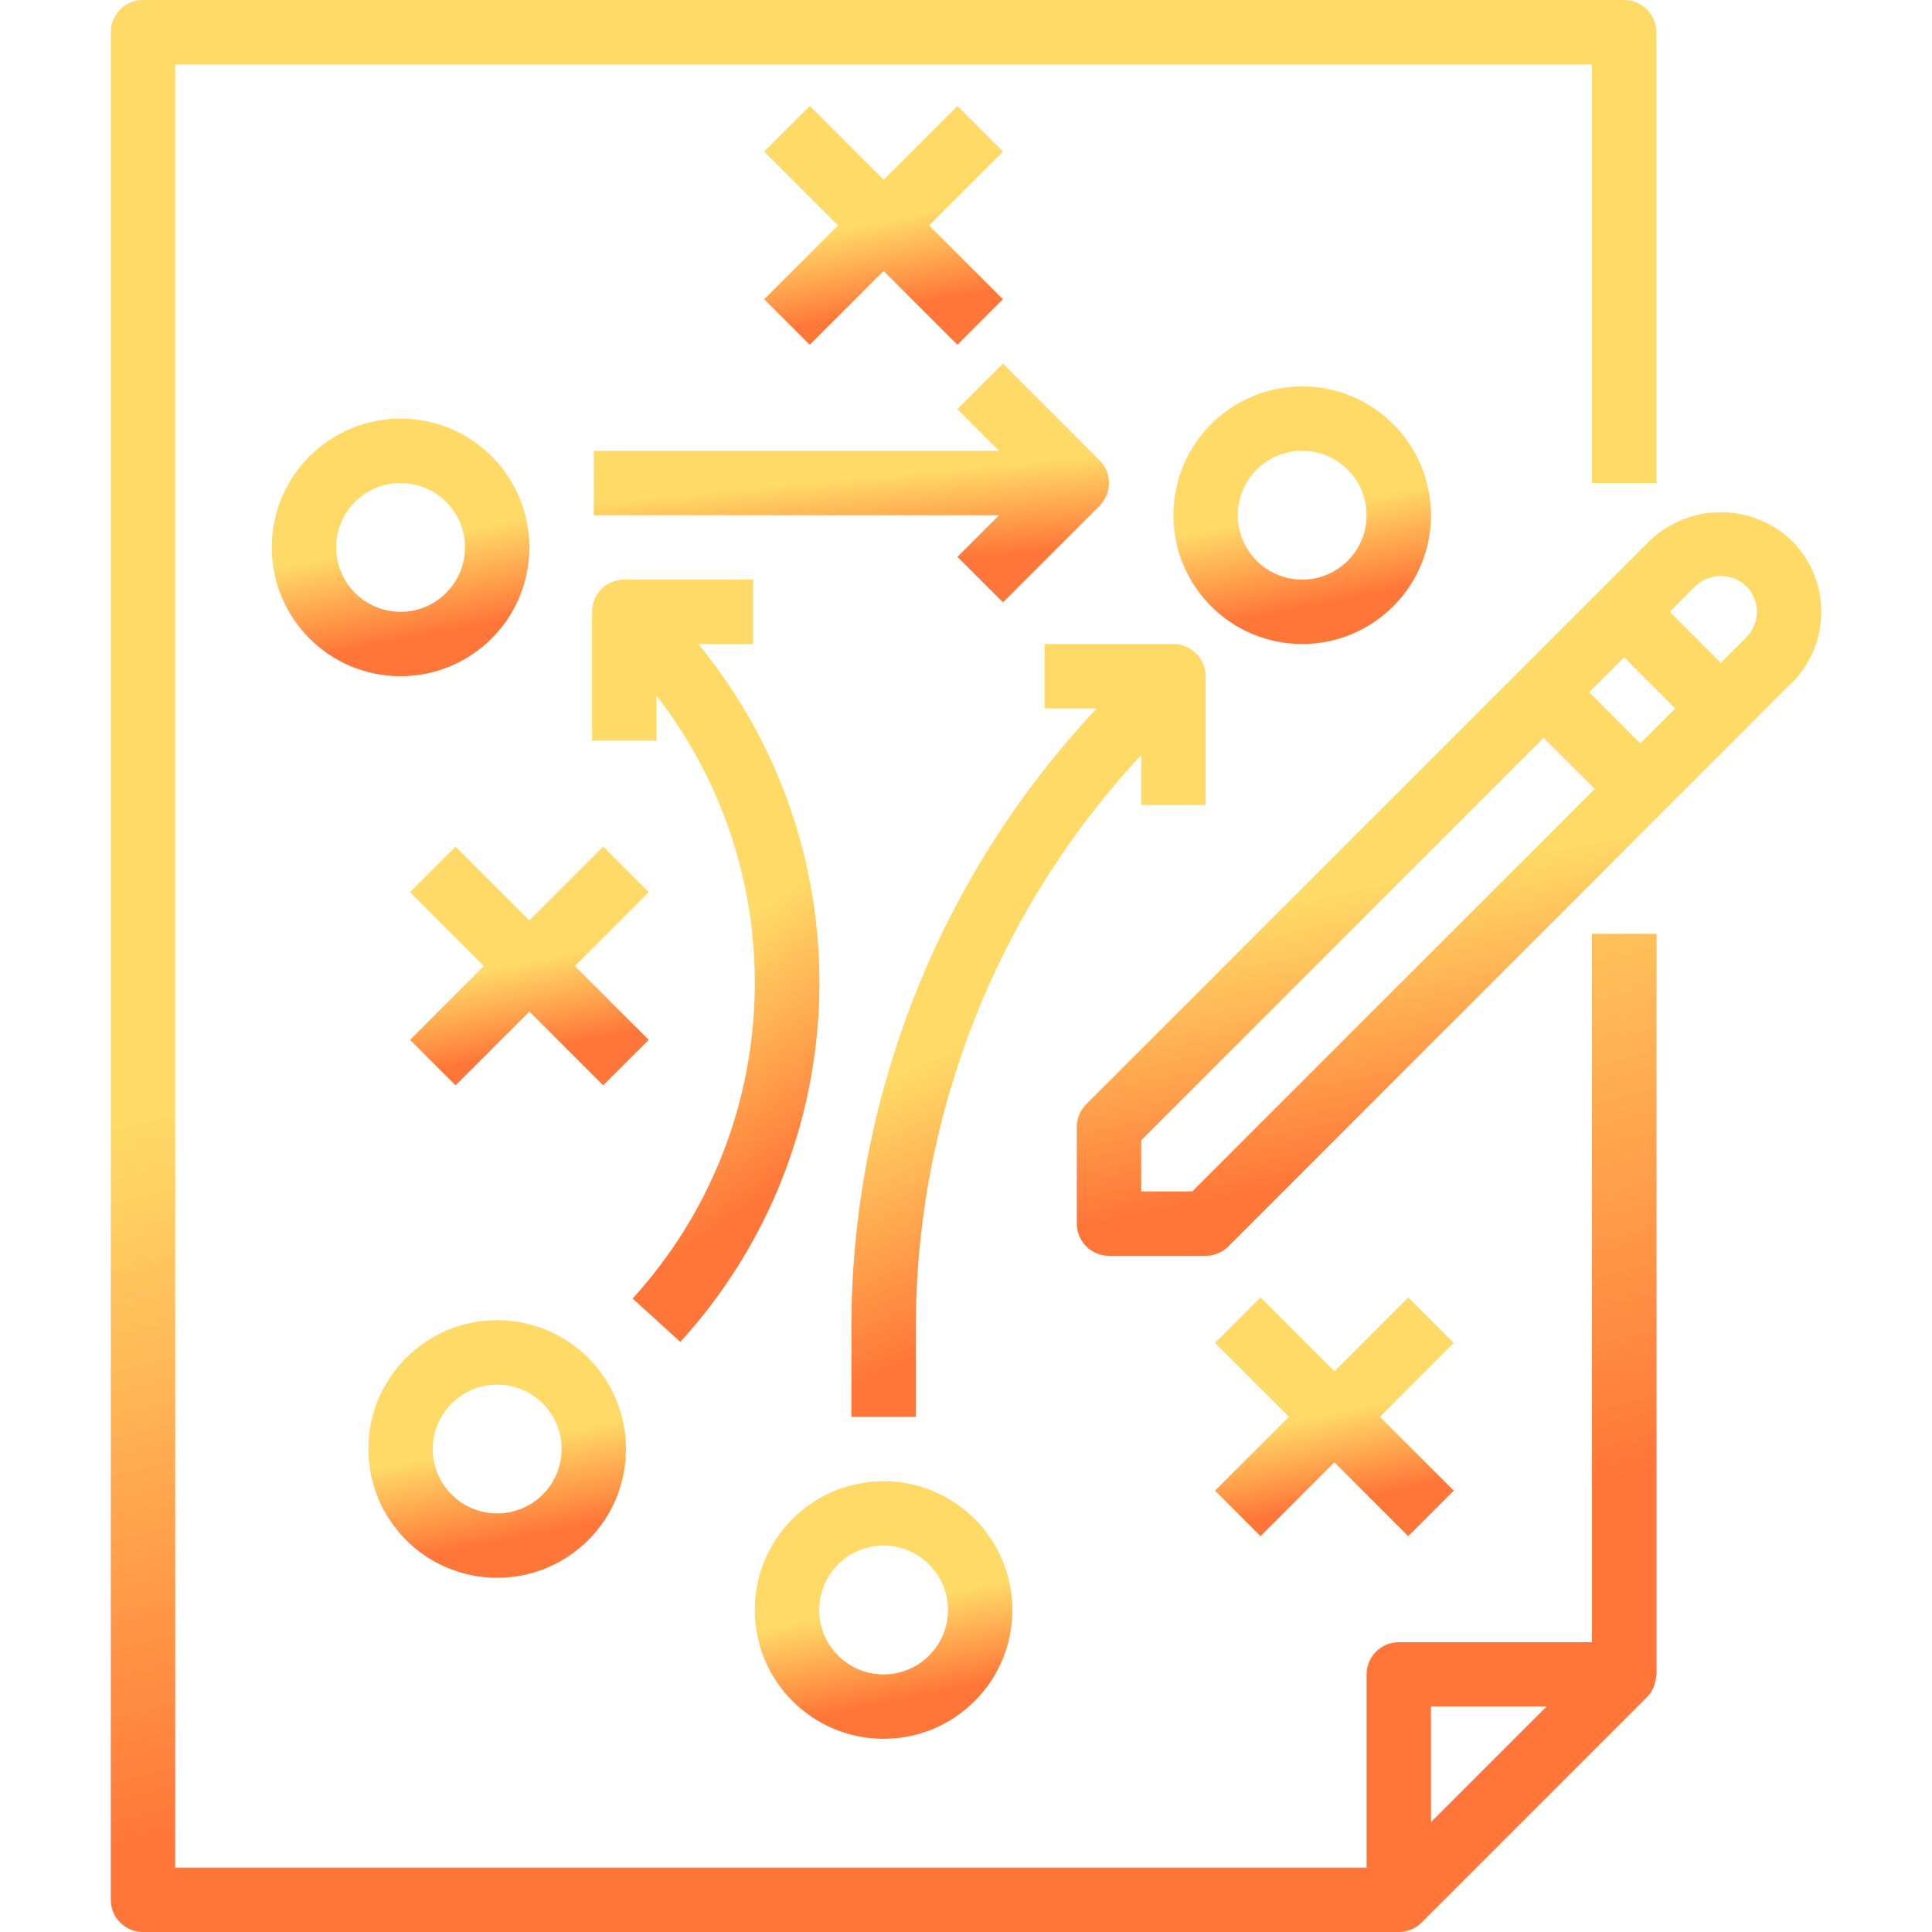
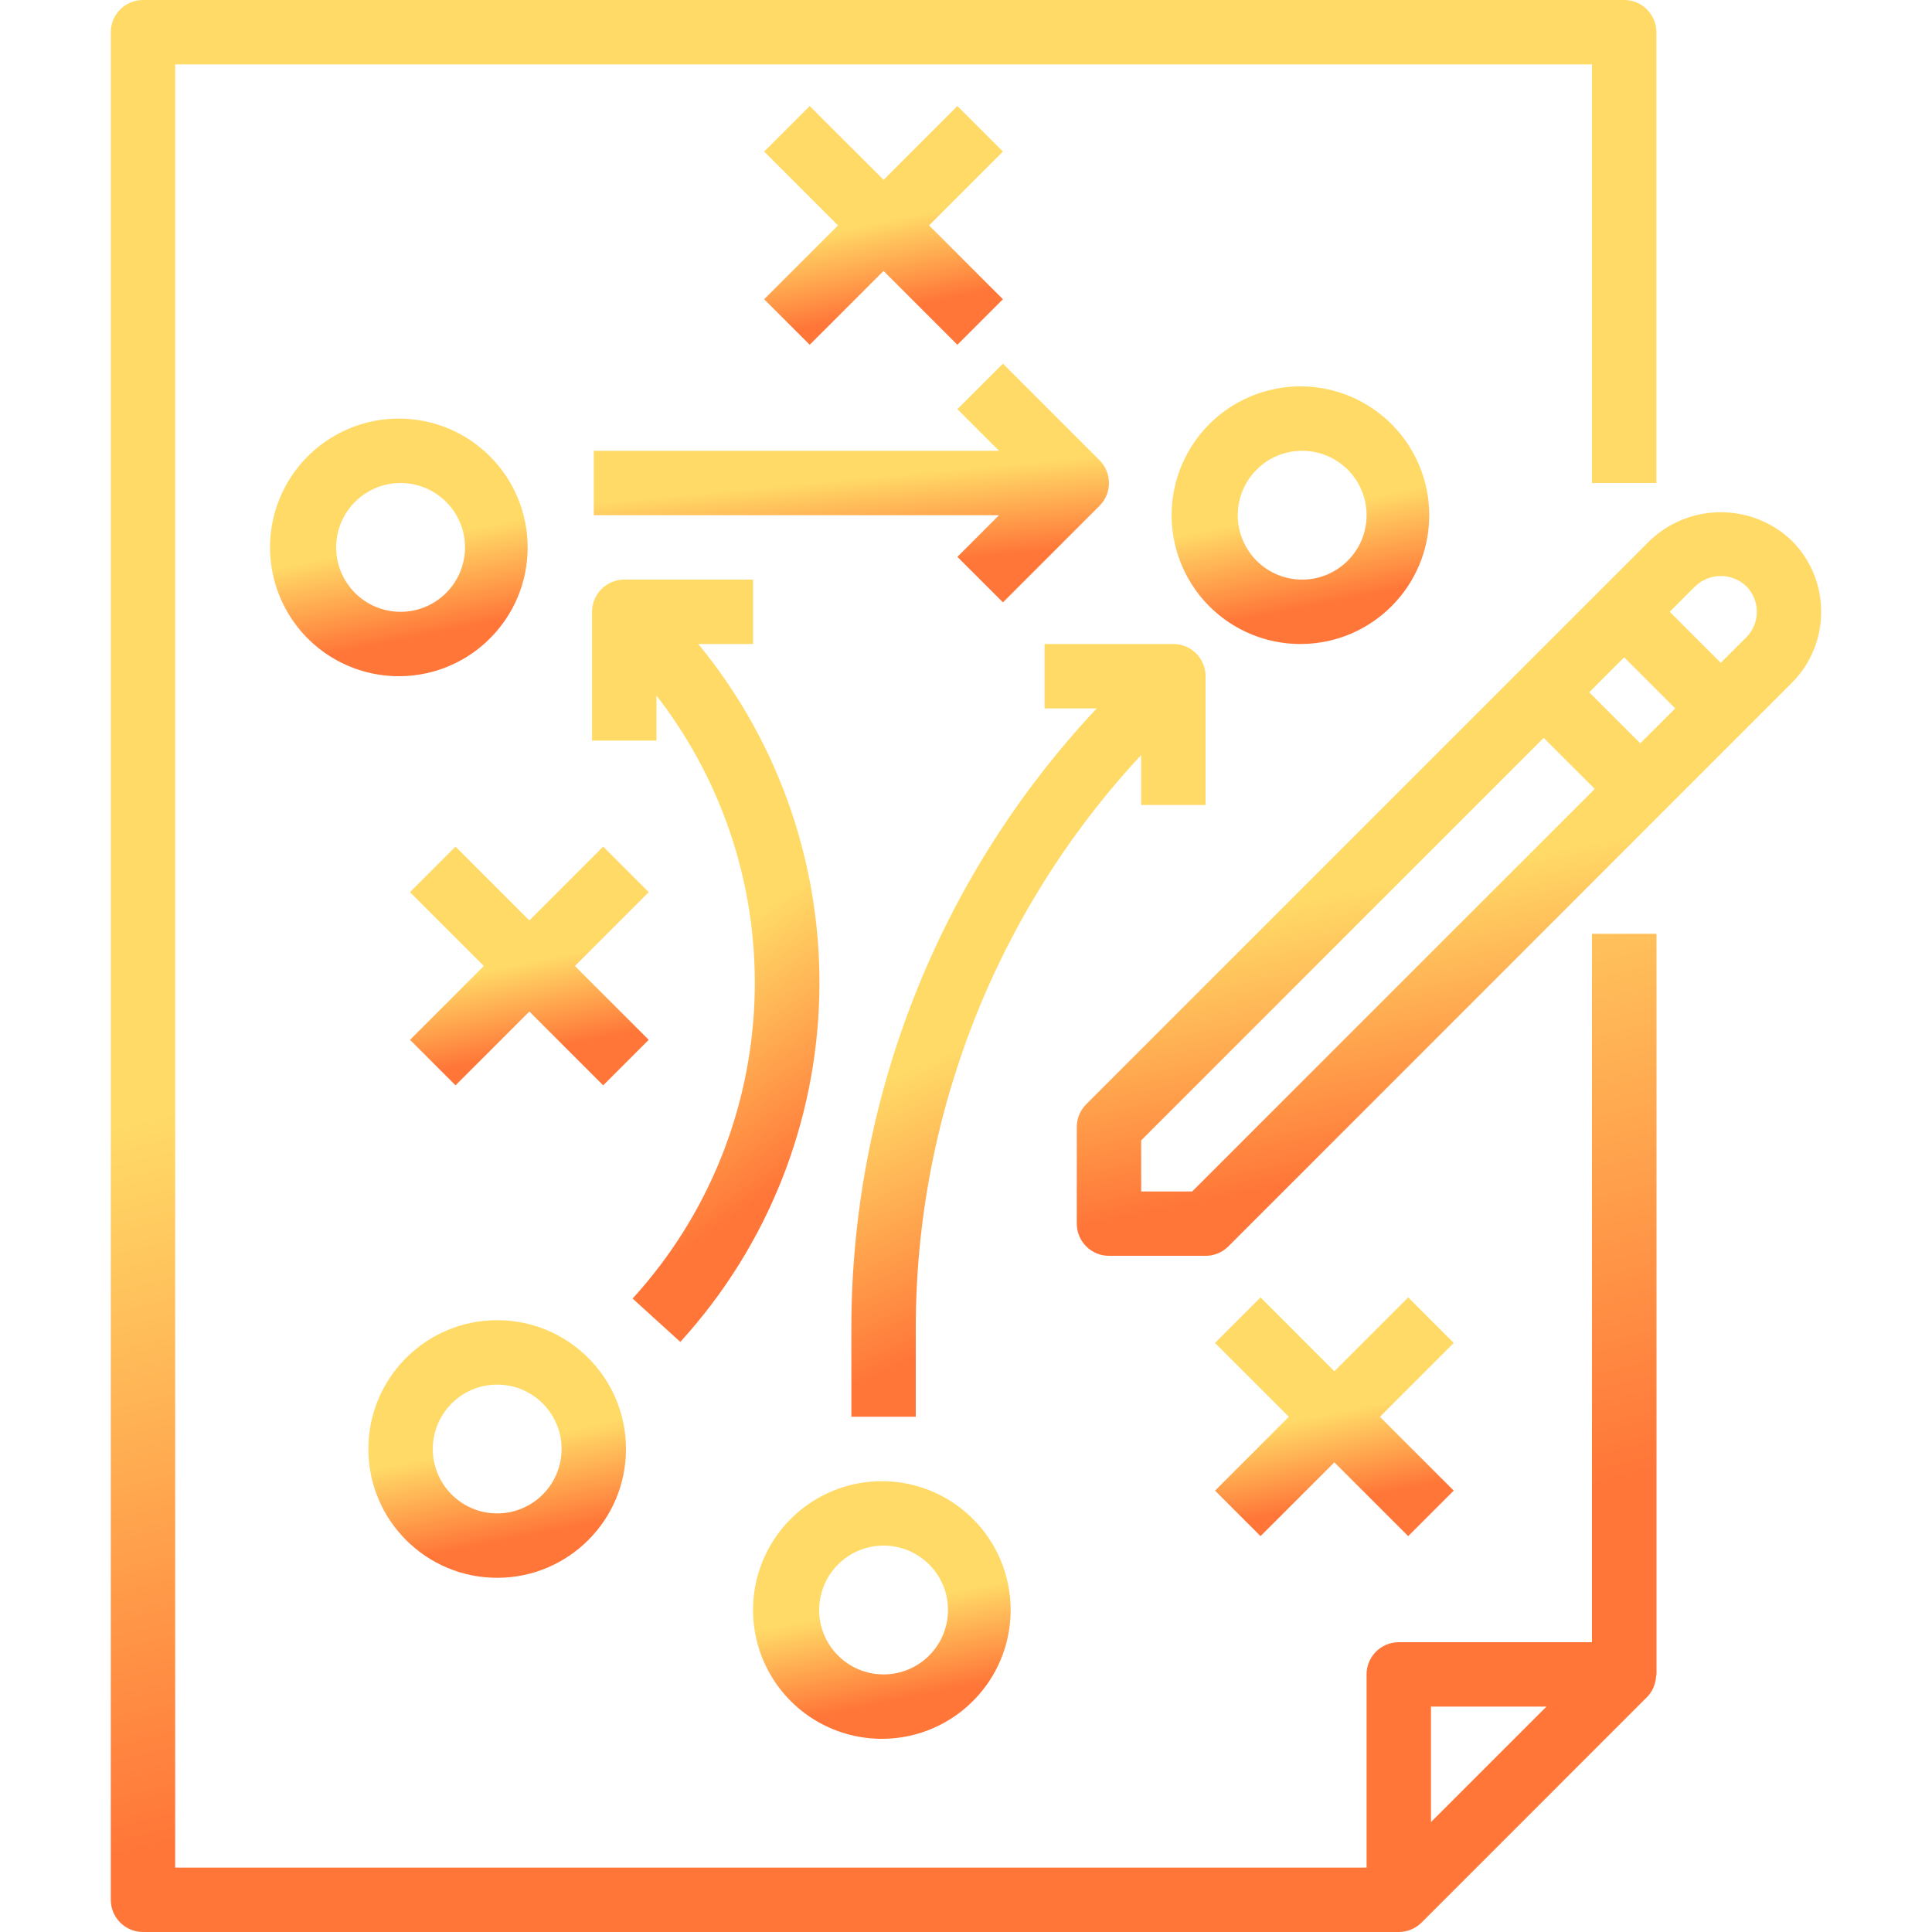
<svg xmlns="http://www.w3.org/2000/svg" width="82" height="82" viewBox="0 0 82 82" fill="none">
-   <path d="M67.568 39.633V69.7H59.368C58.614 69.7 58.002 70.312 58.002 71.067V79.267H7.435V2.733H67.568V20.5H70.302V1.367C70.302 0.612 69.69 0 68.935 0H6.068C5.314 0 4.702 0.612 4.702 1.367V80.633C4.702 81.388 5.314 82 6.068 82H59.368C59.731 81.999 60.078 81.855 60.335 81.6L69.901 72.033C70.016 71.917 70.108 71.781 70.175 71.632C70.194 71.59 70.205 71.549 70.22 71.505C70.259 71.391 70.283 71.271 70.291 71.15C70.291 71.121 70.307 71.095 70.307 71.067V39.633H67.568ZM60.735 77.334V72.433H65.636L60.735 77.334Z" fill="url(#paint0_linear)" />
-   <path d="M76.051 22.951C74.364 21.337 71.706 21.337 70.019 22.951L46.102 46.867C45.846 47.123 45.702 47.471 45.702 47.833V51.933C45.702 52.688 46.314 53.3 47.068 53.3H51.168C51.531 53.3 51.878 53.156 52.135 52.9L76.051 28.983C77.714 27.316 77.714 24.617 76.051 22.951ZM50.602 50.567H48.435V48.399L65.518 31.316L67.686 33.483L50.602 50.567ZM69.618 31.551L67.451 29.383L68.935 27.899L71.103 30.067L69.618 31.551ZM74.119 27.05L73.035 28.134L70.868 25.967L71.951 24.883C72.558 24.304 73.512 24.304 74.119 24.883C74.715 25.483 74.715 26.451 74.119 27.05Z" fill="url(#paint1_linear)" />
-   <path d="M17.002 17.767C13.983 17.767 11.535 20.214 11.535 23.233C11.535 26.252 13.983 28.7 17.002 28.7C20.021 28.7 22.468 26.252 22.468 23.233C22.468 20.214 20.021 17.767 17.002 17.767ZM17.002 25.967C15.492 25.967 14.268 24.743 14.268 23.233C14.268 21.724 15.492 20.5 17.002 20.5C18.512 20.5 19.735 21.724 19.735 23.233C19.735 24.743 18.511 25.967 17.002 25.967Z" fill="url(#paint2_linear)" />
-   <path d="M42.568 6.433L40.635 4.5L37.502 7.634L34.368 4.5L32.435 6.433L35.569 9.567L32.435 12.7L34.368 14.633L37.502 11.499L40.635 14.633L42.568 12.7L39.434 9.567L42.568 6.433Z" fill="url(#paint3_linear)" />
-   <path d="M55.268 16.4C52.249 16.4 49.802 18.847 49.802 21.867C49.802 24.886 52.249 27.333 55.268 27.333C58.288 27.333 60.735 24.886 60.735 21.867C60.735 18.847 58.288 16.4 55.268 16.4ZM55.268 24.6C53.759 24.6 52.535 23.376 52.535 21.867C52.535 20.357 53.759 19.133 55.268 19.133C56.778 19.133 58.002 20.357 58.002 21.867C58.002 23.376 56.778 24.6 55.268 24.6Z" fill="url(#paint4_linear)" />
-   <path d="M21.102 56.033C18.082 56.033 15.635 58.481 15.635 61.5C15.635 64.519 18.082 66.966 21.102 66.966C24.121 66.966 26.568 64.519 26.568 61.5C26.568 58.481 24.121 56.033 21.102 56.033ZM21.102 64.233C19.592 64.233 18.368 63.01 18.368 61.5C18.368 59.99 19.592 58.767 21.102 58.767C22.611 58.767 23.835 59.99 23.835 61.5C23.835 63.01 22.611 64.233 21.102 64.233Z" fill="url(#paint5_linear)" />
-   <path d="M27.534 37.866L25.602 35.934L22.468 39.067L19.334 35.934L17.402 37.866L20.536 41L17.402 44.134L19.334 46.066L22.468 42.932L25.602 46.066L27.534 44.134L24.401 41L27.534 37.866Z" fill="url(#paint6_linear)" />
-   <path d="M61.701 56.999L59.769 55.067L56.635 58.201L53.501 55.067L51.569 56.999L54.702 60.133L51.569 63.267L53.501 65.199L56.635 62.066L59.769 65.199L61.701 63.267L58.567 60.133L61.701 56.999Z" fill="url(#paint7_linear)" />
-   <path d="M29.638 27.333H31.961V24.6H26.495C25.74 24.6 25.128 25.212 25.128 25.967V31.433H27.861V29.52C33.79 37.164 33.363 47.963 26.85 55.115L28.874 56.955C36.449 48.64 36.774 36.027 29.638 27.333Z" fill="url(#paint8_linear)" />
-   <path d="M37.502 62.867C34.483 62.867 32.035 65.314 32.035 68.333C32.035 71.353 34.483 73.8 37.502 73.8C40.521 73.8 42.968 71.353 42.968 68.333C42.968 65.314 40.521 62.867 37.502 62.867ZM37.502 71.067C35.992 71.067 34.769 69.843 34.769 68.333C34.769 66.824 35.992 65.6 37.502 65.6C39.011 65.6 40.235 66.824 40.235 68.333C40.235 69.843 39.011 71.067 37.502 71.067Z" fill="url(#paint9_linear)" />
-   <path d="M46.668 19.534L42.568 15.434L40.635 17.366L42.403 19.133H25.202V21.866H42.403L40.635 23.634L42.568 25.566L46.668 21.466C47.201 20.932 47.201 20.067 46.668 19.534Z" fill="url(#paint10_linear)" />
-   <path d="M49.802 27.334H44.335V30.067H46.549C39.836 37.213 36.11 46.657 36.135 56.461V60.133H38.868V56.461C38.846 47.404 42.265 38.678 48.435 32.047V34.167H51.168V28.7C51.168 27.945 50.556 27.334 49.802 27.334Z" fill="url(#paint11_linear)" />
+   <path d="M67.568 39.633V69.7h-8.2c-.754 0-1.366.612-1.366 1.367v8.2H7.435V2.733h60.133V20.5h2.734V1.367C70.302.612 69.69 0 68.935 0H6.068c-.754 0-1.366.612-1.366 1.367v79.266c0 .755.612 1.367 1.366 1.367h53.3c.363 0 .71-.145.967-.4l9.566-9.567a1.37 1.37 0 00.274-.4c.019-.043.03-.084.045-.128.039-.114.063-.234.07-.355 0-.029.017-.055.017-.083V39.633h-2.739zm-6.833 37.701v-4.9h4.9l-4.9 4.9z" fill="url(#paint0_linear)" />
+   <path d="M76.051 22.95a4.365 4.365 0 00-6.032 0L46.102 46.868c-.256.256-.4.604-.4.966v4.1c0 .755.612 1.367 1.366 1.367h4.1c.363 0 .71-.144.967-.4L76.05 28.983a4.27 4.27 0 000-6.032zM50.602 50.568h-2.167V48.4l17.083-17.083 2.168 2.167-17.084 17.084zM69.618 31.55l-2.167-2.168 1.484-1.484 2.168 2.168-1.485 1.484zm4.5-4.5l-1.083 1.083-2.167-2.167 1.083-1.084a1.57 1.57 0 012.168 0c.596.6.596 1.568 0 2.168z" fill="url(#paint1_linear)" />
+   <path d="M17.002 17.767a5.467 5.467 0 100 10.933 5.467 5.467 0 000-10.933zm0 8.2a2.733 2.733 0 110-5.467 2.733 2.733 0 010 5.467z" fill="url(#paint2_linear)" />
+   <path d="M42.568 6.433L40.635 4.5l-3.133 3.134L34.367 4.5l-1.933 1.933 3.134 3.134-3.134 3.133 1.933 1.933 3.133-3.134 3.134 3.134 1.933-1.932-3.134-3.134 3.134-3.134z" fill="url(#paint3_linear)" />
+   <path d="M55.268 16.4a5.467 5.467 0 100 10.933 5.467 5.467 0 000-10.933zm0 8.2a2.733 2.733 0 110-5.467 2.733 2.733 0 010 5.467z" fill="url(#paint4_linear)" />
+   <path d="M21.102 56.033a5.467 5.467 0 100 10.934 5.467 5.467 0 000-10.934zm0 8.2a2.733 2.733 0 110-5.466 2.733 2.733 0 010 5.466z" fill="url(#paint5_linear)" />
+   <path d="M27.534 37.866l-1.932-1.932-3.134 3.133-3.134-3.133-1.932 1.932L20.536 41l-3.134 3.134 1.932 1.932 3.134-3.134 3.134 3.134 1.932-1.932L24.401 41l3.133-3.134z" fill="url(#paint6_linear)" />
+   <path d="M61.701 57l-1.932-1.933-3.134 3.134-3.134-3.134-1.932 1.932 3.133 3.134-3.133 3.134 1.932 1.932 3.134-3.133 3.134 3.133 1.932-1.932-3.134-3.134L61.701 57z" fill="url(#paint7_linear)" />
+   <path d="M29.638 27.333h2.323V24.6h-5.466c-.755 0-1.367.612-1.367 1.367v5.466h2.733V29.52c5.929 7.644 5.502 18.443-1.011 25.595l2.024 1.84c7.575-8.315 7.9-20.928.764-29.622z" fill="url(#paint8_linear)" />
+   <path d="M37.502 62.867a5.467 5.467 0 100 10.933 5.467 5.467 0 000-10.933zm0 8.2a2.733 2.733 0 110-5.467 2.733 2.733 0 010 5.467z" fill="url(#paint9_linear)" />
+   <path d="M46.668 19.534l-4.1-4.1-1.933 1.932 1.768 1.767H25.202v2.733h17.2l-1.767 1.768 1.933 1.932 4.1-4.1a1.367 1.367 0 000-1.932z" fill="url(#paint10_linear)" />
+   <path d="M49.802 27.334h-5.467v2.733h2.214A38.412 38.412 0 0036.135 56.46v3.672h2.733V56.46a35.709 35.709 0 019.567-24.414v2.12h2.733V28.7c0-.755-.612-1.366-1.366-1.366z" fill="url(#paint11_linear)" />
  <defs>
    <linearGradient id="paint0_linear" x1="58.532" y1="34.306" x2="65.901" y2="63.624" gradientUnits="userSpaceOnUse">
      <stop stop-color="#FFDA67" />
      <stop offset="1" stop-color="#FF7638" />
    </linearGradient>
    <linearGradient id="paint1_linear" x1="71.627" y1="34.944" x2="73.943" y2="46.475" gradientUnits="userSpaceOnUse">
      <stop stop-color="#FFDA67" />
      <stop offset="1" stop-color="#FF7638" />
    </linearGradient>
    <linearGradient id="paint2_linear" x1="20.506" y1="22.341" x2="21.309" y2="26.335" gradientUnits="userSpaceOnUse">
      <stop stop-color="#FFDA67" />
      <stop offset="1" stop-color="#FF7638" />
    </linearGradient>
    <linearGradient id="paint3_linear" x1="40.749" y1="8.74" x2="41.494" y2="12.441" gradientUnits="userSpaceOnUse">
      <stop stop-color="#FFDA67" />
      <stop offset="1" stop-color="#FF7638" />
    </linearGradient>
    <linearGradient id="paint4_linear" x1="58.773" y1="20.974" x2="59.576" y2="24.969" gradientUnits="userSpaceOnUse">
      <stop stop-color="#FFDA67" />
      <stop offset="1" stop-color="#FF7638" />
    </linearGradient>
    <linearGradient id="paint5_linear" x1="24.606" y1="60.607" x2="25.409" y2="64.602" gradientUnits="userSpaceOnUse">
      <stop stop-color="#FFDA67" />
      <stop offset="1" stop-color="#FF7638" />
    </linearGradient>
    <linearGradient id="paint6_linear" x1="25.716" y1="40.173" x2="26.46" y2="43.875" gradientUnits="userSpaceOnUse">
      <stop stop-color="#FFDA67" />
      <stop offset="1" stop-color="#FF7638" />
    </linearGradient>
    <linearGradient id="paint7_linear" x1="59.882" y1="59.306" x2="60.627" y2="63.008" gradientUnits="userSpaceOnUse">
      <stop stop-color="#FFDA67" />
      <stop offset="1" stop-color="#FF7638" />
    </linearGradient>
    <linearGradient id="paint8_linear" x1="33.048" y1="38.136" x2="38.748" y2="46.593" gradientUnits="userSpaceOnUse">
      <stop stop-color="#FFDA67" />
      <stop offset="1" stop-color="#FF7638" />
    </linearGradient>
    <linearGradient id="paint9_linear" x1="41.006" y1="67.441" x2="41.809" y2="71.435" gradientUnits="userSpaceOnUse">
      <stop stop-color="#FFDA67" />
      <stop offset="1" stop-color="#FF7638" />
    </linearGradient>
    <linearGradient id="paint10_linear" x1="43.143" y1="19.673" x2="43.499" y2="23.491" gradientUnits="userSpaceOnUse">
      <stop stop-color="#FFDA67" />
      <stop offset="1" stop-color="#FF7638" />
    </linearGradient>
    <linearGradient id="paint11_linear" x1="48.47" y1="41.056" x2="53.057" y2="51.511" gradientUnits="userSpaceOnUse">
      <stop stop-color="#FFDA67" />
      <stop offset="1" stop-color="#FF7638" />
    </linearGradient>
  </defs>
</svg>
